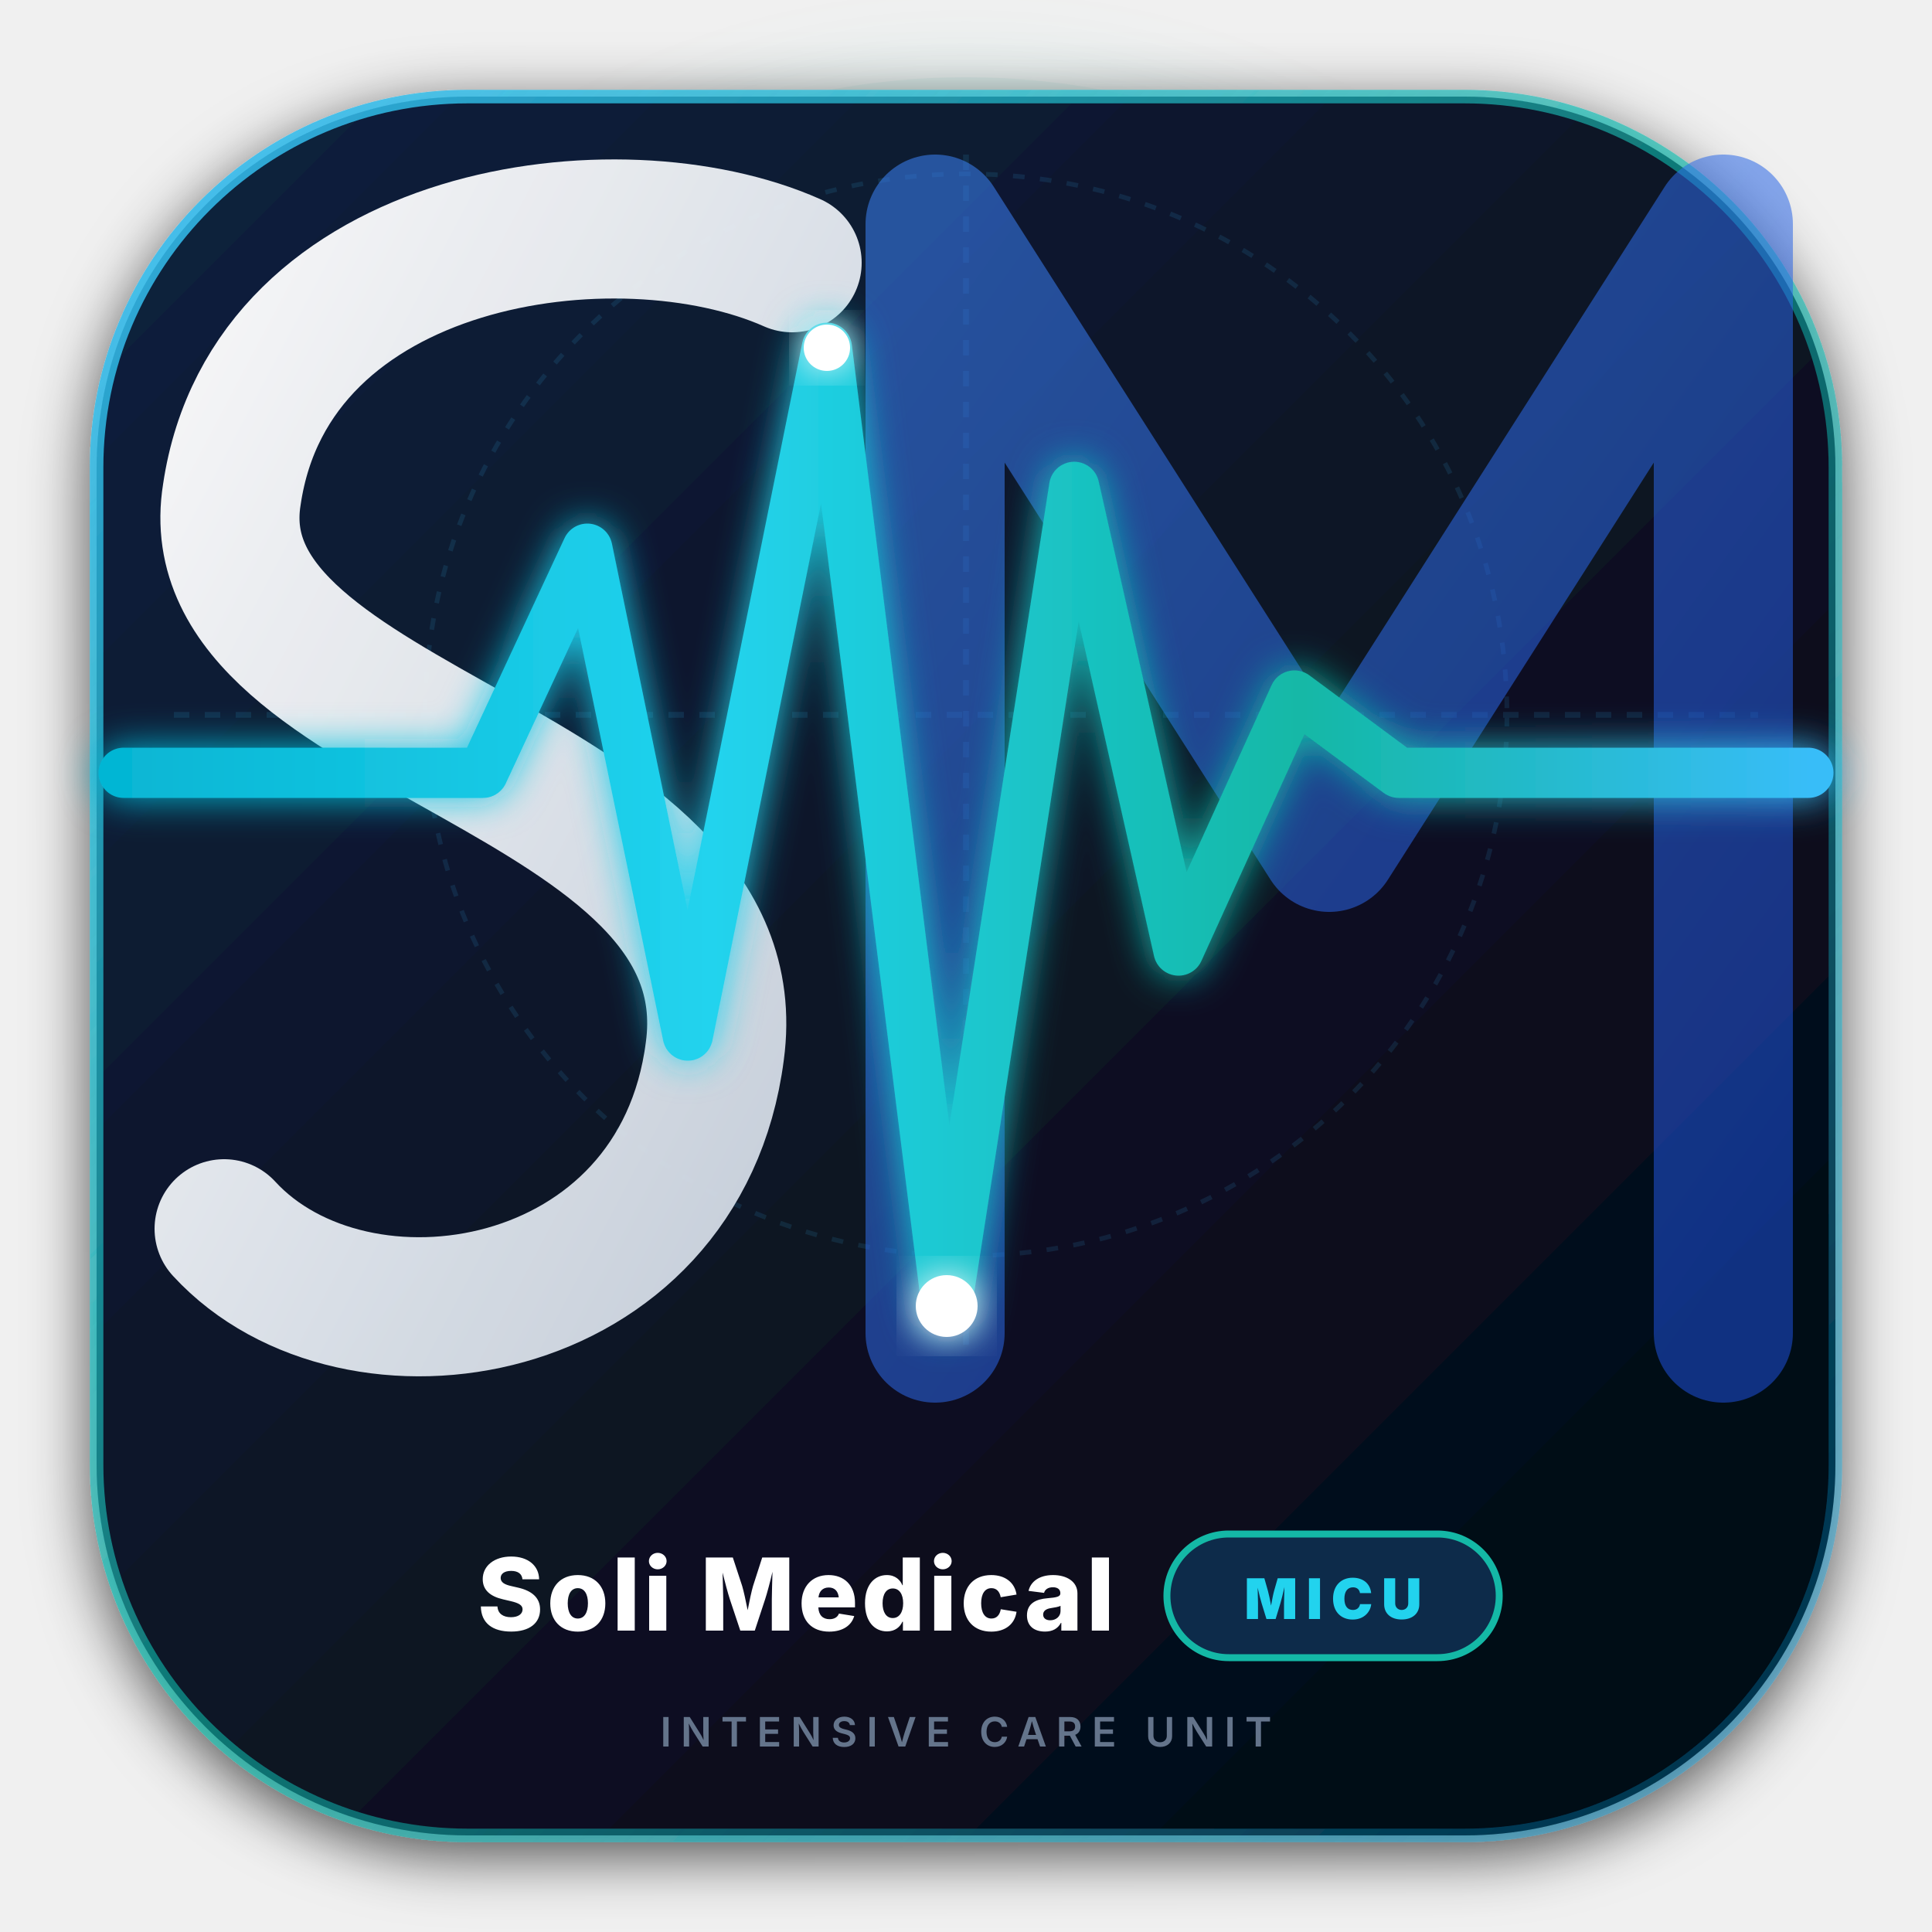
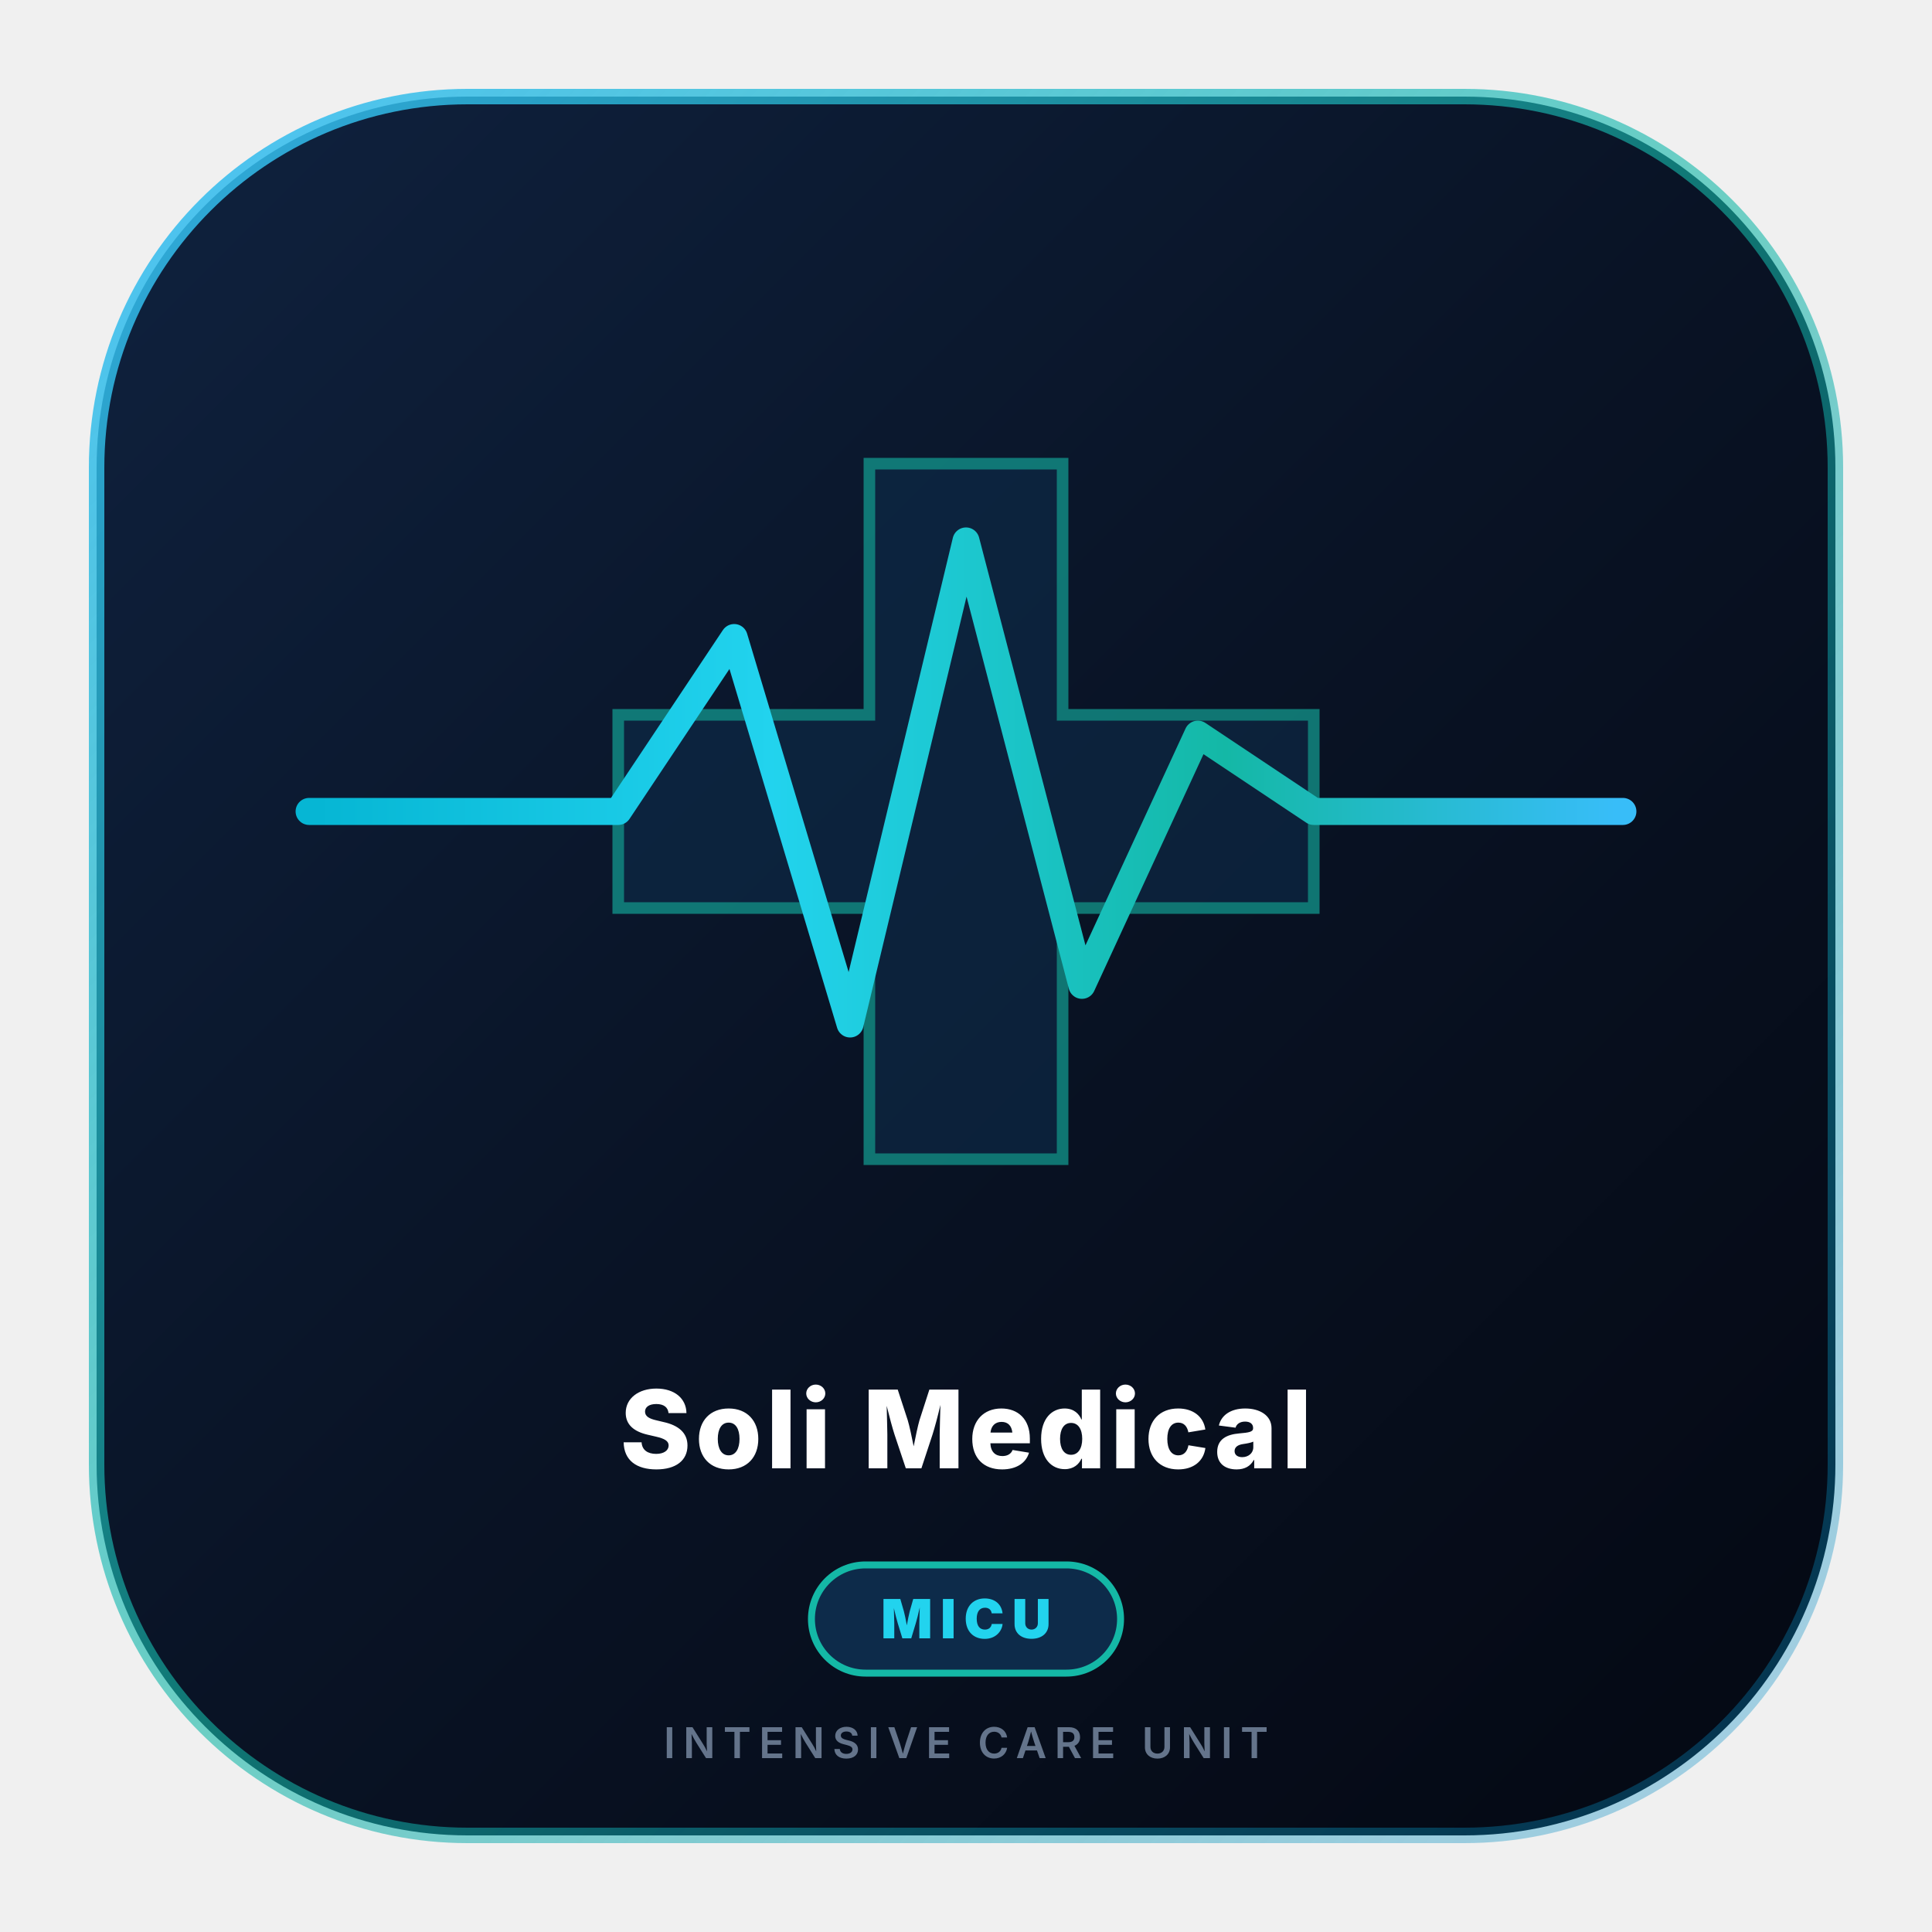
<svg xmlns="http://www.w3.org/2000/svg" viewBox="0 0 500 500" width="500" height="500">
  <defs>
    <linearGradient id="bgGrad" x1="0%" y1="0%" x2="100%" y2="100%">
      <stop offset="0%" stop-color="#0f223f" />
      <stop offset="50%" stop-color="#091325" />
      <stop offset="100%" stop-color="#040812" />
    </linearGradient>
    <linearGradient id="glowBorder" x1="0%" y1="0%" x2="100%" y2="100%">
      <stop offset="0%" stop-color="#38bdf8" stop-opacity="0.9" />
      <stop offset="50%" stop-color="#14b8a6" stop-opacity="0.6" />
      <stop offset="100%" stop-color="#0284c7" stop-opacity="0.3" />
    </linearGradient>
    <linearGradient id="pulseTeal" x1="0%" y1="0%" x2="100%" y2="0%">
      <stop offset="0%" stop-color="#06b6d4" />
      <stop offset="35%" stop-color="#22d3ee" />
      <stop offset="70%" stop-color="#14b8a6" />
      <stop offset="100%" stop-color="#38bdf8" />
    </linearGradient>
    <linearGradient id="sGrad" x1="0%" y1="0%" x2="100%" y2="100%">
-       <stop offset="0%" stop-color="#ffffff" />
-       <stop offset="100%" stop-color="#cbd5e1" />
+       <stop offset="0%" stop-color="#38bdf8" />
+       <stop offset="100%" stop-color="#0d9488" />
    </linearGradient>
-     <linearGradient id="mGrad" x1="0%" y1="0%" x2="100%" y2="100%">
-       <stop offset="0%" stop-color="#3b82f6" />
-       <stop offset="100%" stop-color="#1d4ed8" />
-     </linearGradient>
-     <linearGradient id="lineGrad" x1="0%" y1="0%" x2="100%" y2="0%">
-       <stop offset="0%" stop-color="#38bdf8" stop-opacity="0" />
-       <stop offset="50%" stop-color="#38bdf8" stop-opacity="0.4" />
-       <stop offset="100%" stop-color="#38bdf8" stop-opacity="0" />
-     </linearGradient>
-     <filter id="neonPulse" x="-30%" y="-30%" width="160%" height="160%">
-       <feGaussianBlur stdDeviation="5" result="blur" />
-       <feMerge>
-         <feMergeNode in="blur" />
-         <feMergeNode in="SourceGraphic" />
-       </feMerge>
-     </filter>
-     <filter id="softGlow" x="-20%" y="-20%" width="140%" height="140%">
-       <feGaussianBlur stdDeviation="12" result="blur" />
-       <feComposite in="SourceGraphic" in2="blur" operator="over" />
-     </filter>
-     <filter id="badgeShadow" x="-20%" y="-20%" width="140%" height="140%">
-       <feDropShadow dx="0" dy="16" stdDeviation="22" flood-color="#00e5ff" flood-opacity="0.22" />
-       <feDropShadow dx="0" dy="4" stdDeviation="8" flood-color="#000000" flood-opacity="0.7" />
-     </filter>
  </defs>
-   <circle cx="250" cy="210" r="190" fill="#14b8a6" opacity="0.1" filter="url(#softGlow)" />
-   <g filter="url(#badgeShadow)">
-     <rect x="25" y="25" width="450" height="450" rx="96" fill="url(#bgGrad)" stroke="url(#glowBorder)" stroke-width="3.5" />
+   <rect x="25" y="25" width="450" height="450" rx="96" fill="url(#bgGrad)" stroke="url(#glowBorder)" stroke-width="4" />
+   <g transform="translate(250, 210)">
+     <path d="M-25,-90 h50 v65 h65 v50 h-65 v65 h-50 v-65 h-65 v-50 h65 z" fill="#0d2b4a" stroke="#14b8a6" stroke-width="3" opacity="0.6" />
+     <path d="M-170,0 L-90,0 L-60,-45 L-30,55 L0,-70 L30,45 L60,-20 L90,0 L170,0" fill="none" stroke="url(#pulseTeal)" stroke-width="7" stroke-linecap="round" stroke-linejoin="round" />
  </g>
-   <g opacity="0.12">
-     <line x1="250" y1="40" x2="250" y2="350" stroke="#38bdf8" stroke-width="1.5" stroke-dasharray="4 4" />
-     <line x1="45" y1="185" x2="455" y2="185" stroke="#38bdf8" stroke-width="1.5" stroke-dasharray="4 4" />
-     <circle cx="250" cy="185" r="140" fill="none" stroke="#38bdf8" stroke-width="1.2" stroke-dasharray="3 4" />
-   </g>
-   <g id="sm-monogram">
-     <path d="M 205 68 C 160 48, 70 60, 60 128 C 50 190, 195 198, 185 272 C 176 342, 92 355, 58 318" fill="none" stroke="url(#sGrad)" stroke-width="36" stroke-linecap="round" stroke-linejoin="round" opacity="0.96" />
-     <path d="M 242 345 V 58 L 344 218 L 446 58 V 345" fill="none" stroke="url(#mGrad)" stroke-width="36" stroke-linecap="round" stroke-linejoin="round" opacity="0.55" />
-     <path d="M 32 200 H 125 L 152 142 L 178 268 L 214 90 L 245 338 L 278 126 L 305 246 L 335 180 L 362 200 H 468" fill="none" stroke="url(#pulseTeal)" stroke-width="13" stroke-linecap="round" stroke-linejoin="round" filter="url(#neonPulse)" />
-     <circle cx="245" cy="338" r="8" fill="#ffffff" filter="url(#neonPulse)" />
-     <circle cx="214" cy="90" r="6" fill="#ffffff" filter="url(#neonPulse)" />
-   </g>
-   <line x1="60" y1="375" x2="440" y2="375" stroke="url(#lineGrad)" stroke-width="1.8" />
-   <g text-anchor="middle">
-     <g transform="translate(250, 416)">
-       <text x="-44" y="6" text-anchor="middle" font-family="'Inter', -apple-system, BlinkMacSystemFont, 'Segoe UI', Roboto, sans-serif" font-size="26" font-weight="800" letter-spacing="0.8" fill="#ffffff">Soli Medical</text>
-       <rect x="52" y="-19" width="86" height="32" rx="16" fill="#0d2b4a" stroke="#14b8a6" stroke-width="1.8" />
-       <text x="95" y="3" text-anchor="middle" font-family="'Inter', -apple-system, BlinkMacSystemFont, 'Segoe UI', Roboto, sans-serif" font-size="14.5" font-weight="900" letter-spacing="2.2" fill="#22d3ee">MICU</text>
-     </g>
-     <text x="250" y="452" font-family="'Inter', -apple-system, BlinkMacSystemFont, 'Segoe UI', Roboto, sans-serif" font-size="10.5" font-weight="600" letter-spacing="2.4" fill="#64748b">INTENSIVE CARE UNIT</text>
-   </g>
+   <text x="250" y="380" text-anchor="middle" font-family="'Inter', -apple-system, sans-serif" font-size="28" font-weight="800" fill="#ffffff" letter-spacing="1">Soli Medical</text>
+   <rect x="210" y="405" width="80" height="28" rx="14" fill="#0d2b4a" stroke="#14b8a6" stroke-width="1.8" />
+   <text x="250" y="424" text-anchor="middle" font-family="'Inter', -apple-system, sans-serif" font-size="14" font-weight="900" fill="#22d3ee" letter-spacing="2">MICU</text>
+   <text x="250" y="455" text-anchor="middle" font-family="'Inter', -apple-system, sans-serif" font-size="11" font-weight="600" fill="#64748b" letter-spacing="2">INTENSIVE CARE UNIT</text>
</svg>
